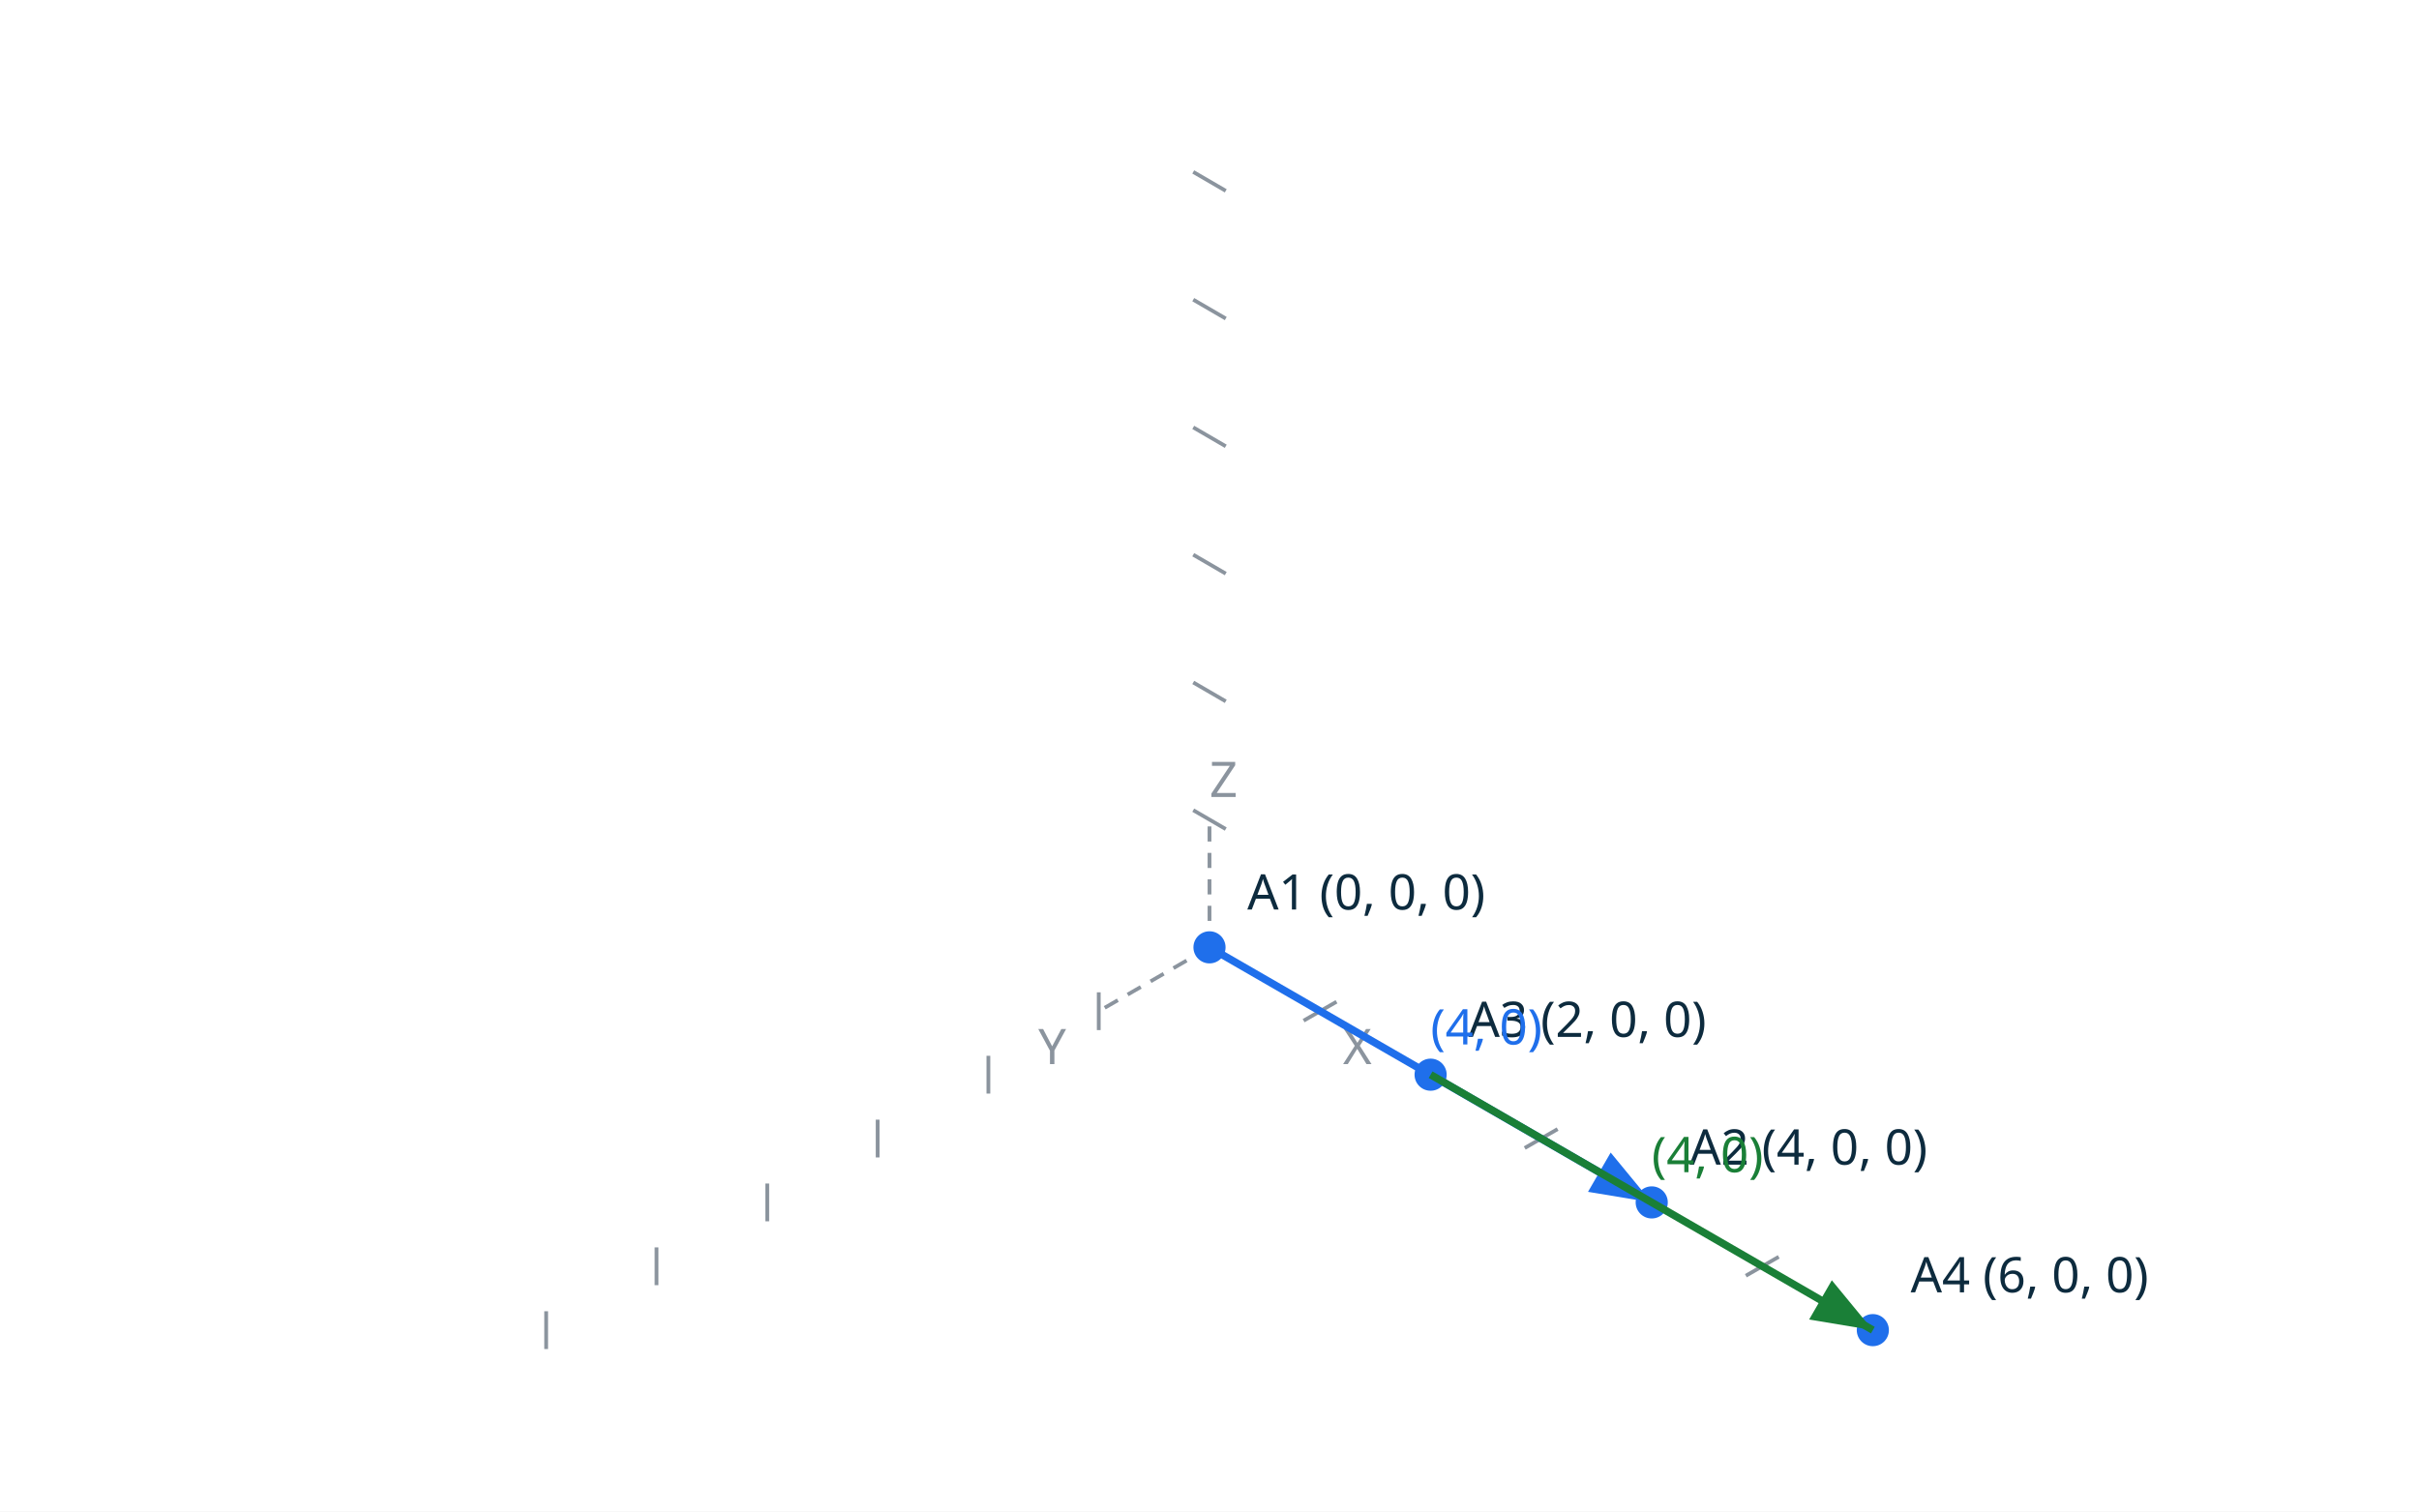
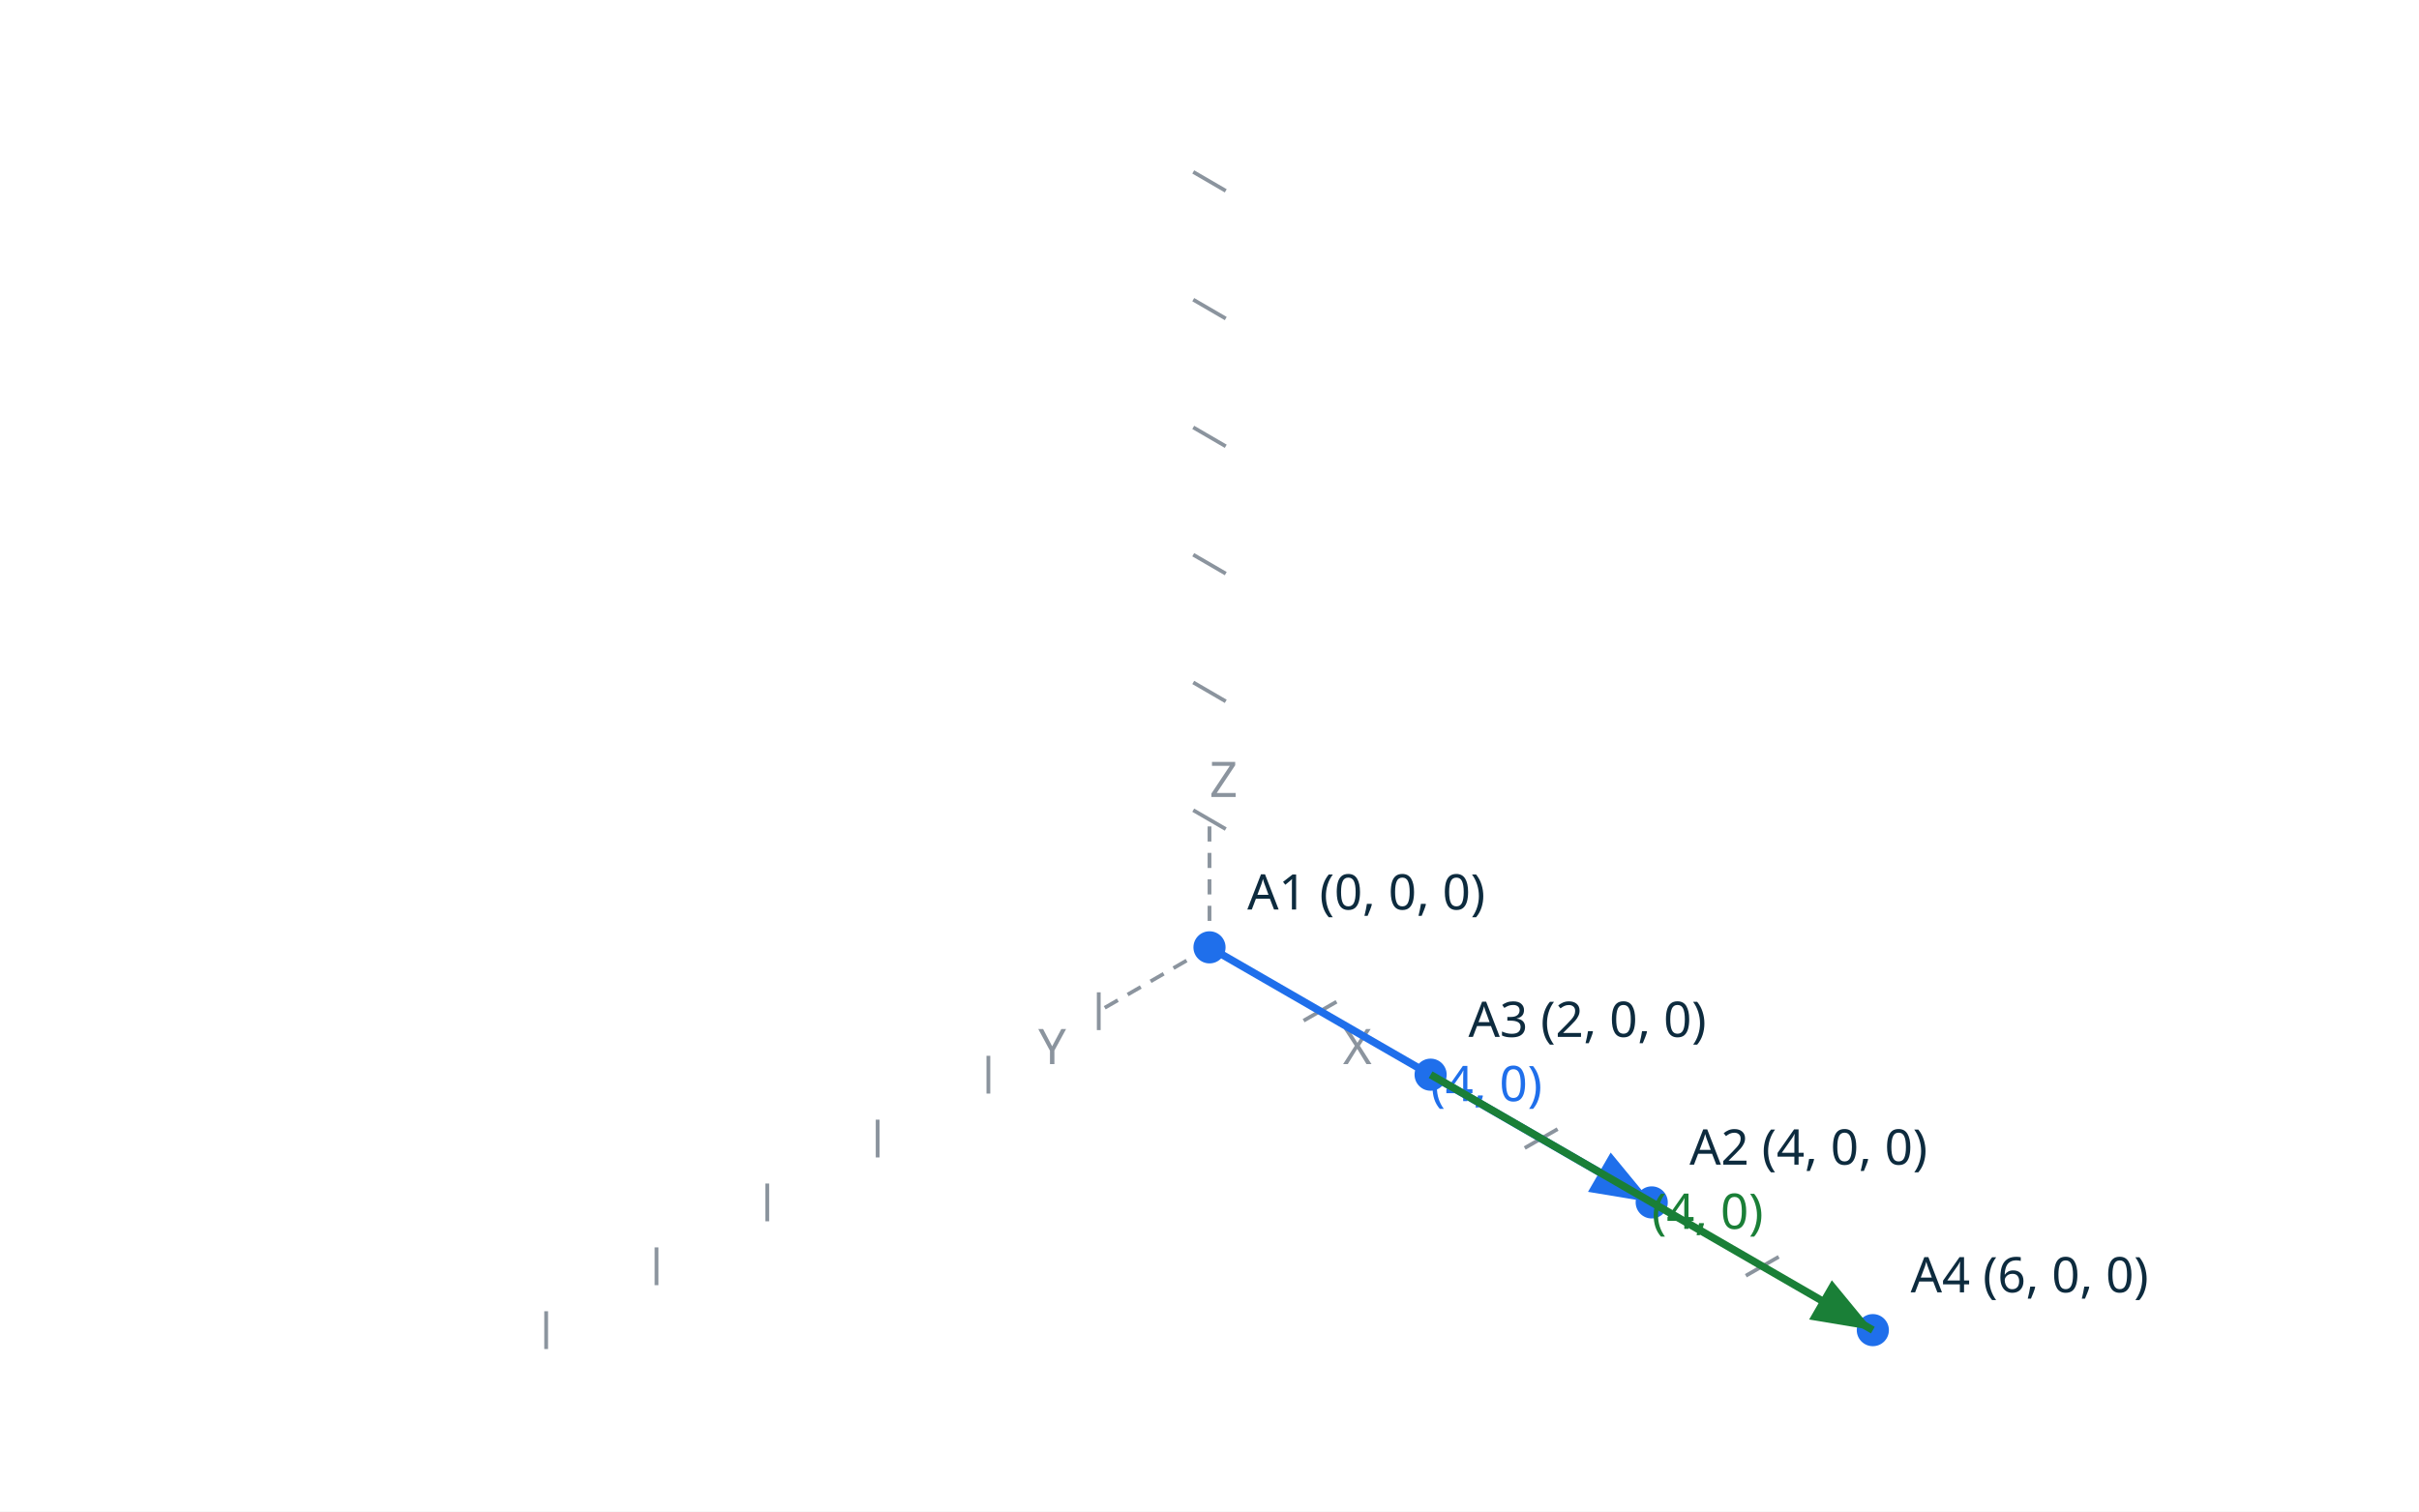
<svg xmlns="http://www.w3.org/2000/svg" viewBox="0 0 640 400" width="640" height="400">
  <rect width="640" height="400" fill="#ffffff" />
  <circle cx="320.0" cy="250.7" r="2.5" fill="#ffffff" stroke="#6e7781" stroke-width="1.0" />
  <circle cx="320.0" cy="250.7" r="2.5" fill="#ffffff" stroke="#6e7781" stroke-width="1.0" />
  <line x1="320.0" y1="250.7" x2="437.0" y2="318.2" stroke="#6e7781" stroke-width="1.0" stroke-dasharray="4 3" />
  <circle cx="437.0" cy="318.2" r="2.5" fill="#ffffff" stroke="#6e7781" stroke-width="1.0" />
  <circle cx="437.0" cy="318.2" r="2.5" fill="#ffffff" stroke="#6e7781" stroke-width="1.0" />
  <line x1="320.0" y1="250.7" x2="378.5" y2="284.4" stroke="#6e7781" stroke-width="1.0" stroke-dasharray="4 3" />
  <circle cx="378.5" cy="284.4" r="2.5" fill="#ffffff" stroke="#6e7781" stroke-width="1.0" />
  <circle cx="378.5" cy="284.4" r="2.5" fill="#ffffff" stroke="#6e7781" stroke-width="1.0" />
  <line x1="320.0" y1="250.7" x2="495.5" y2="352.0" stroke="#6e7781" stroke-width="1.0" stroke-dasharray="4 3" />
  <circle cx="495.5" cy="352.0" r="2.5" fill="#ffffff" stroke="#6e7781" stroke-width="1.0" />
  <circle cx="495.5" cy="352.0" r="2.5" fill="#ffffff" stroke="#6e7781" stroke-width="1.0" />
  <line x1="320.0" y1="250.7" x2="349.3" y2="267.6" stroke="#8b949e" stroke-width="1.0" stroke-dasharray="4 3" />
  <text x="355.3" y="281.6" fill="#8b949e" font-family="sans-serif" font-size="13">X</text>
  <line x1="320.0" y1="250.7" x2="290.7" y2="267.6" stroke="#8b949e" stroke-width="1.0" stroke-dasharray="4 3" />
  <text x="274.7" y="281.6" fill="#8b949e" font-family="sans-serif" font-size="13">Y</text>
  <line x1="320.0" y1="250.7" x2="320.0" y2="216.9" stroke="#8b949e" stroke-width="1.0" stroke-dasharray="4 3" />
  <text x="320.0" y="210.9" fill="#8b949e" font-family="sans-serif" font-size="13">Z</text>
  <circle cx="320.0" cy="250.7" r="2.5" fill="#8b949e" />
  <line x1="353.6" y1="265.1" x2="344.9" y2="270.1" stroke="#8b949e" stroke-width="1.0" />
  <line x1="382.8" y1="281.9" x2="374.2" y2="286.9" stroke="#8b949e" stroke-width="1.0" />
  <line x1="412.1" y1="298.8" x2="403.4" y2="303.8" stroke="#8b949e" stroke-width="1.0" />
  <line x1="441.3" y1="315.7" x2="432.7" y2="320.7" stroke="#8b949e" stroke-width="1.0" />
  <line x1="470.6" y1="332.6" x2="461.9" y2="337.6" stroke="#8b949e" stroke-width="1.0" />
  <line x1="499.8" y1="349.5" x2="491.2" y2="354.5" stroke="#8b949e" stroke-width="1.0" />
  <line x1="290.7" y1="272.6" x2="290.7" y2="262.6" stroke="#8b949e" stroke-width="1.0" />
  <line x1="261.5" y1="289.4" x2="261.5" y2="279.4" stroke="#8b949e" stroke-width="1.0" />
  <line x1="232.2" y1="306.3" x2="232.2" y2="296.3" stroke="#8b949e" stroke-width="1.0" />
  <line x1="203.0" y1="323.2" x2="203.0" y2="313.2" stroke="#8b949e" stroke-width="1.0" />
  <line x1="173.7" y1="340.1" x2="173.7" y2="330.1" stroke="#8b949e" stroke-width="1.0" />
  <line x1="144.5" y1="357.0" x2="144.5" y2="347.0" stroke="#8b949e" stroke-width="1.0" />
  <line x1="315.7" y1="214.4" x2="324.3" y2="219.4" stroke="#8b949e" stroke-width="1.0" />
  <line x1="315.7" y1="180.6" x2="324.3" y2="185.6" stroke="#8b949e" stroke-width="1.0" />
  <line x1="315.7" y1="146.8" x2="324.3" y2="151.8" stroke="#8b949e" stroke-width="1.0" />
  <line x1="315.7" y1="113.1" x2="324.3" y2="118.1" stroke="#8b949e" stroke-width="1.0" />
  <line x1="315.7" y1="79.3" x2="324.3" y2="84.3" stroke="#8b949e" stroke-width="1.0" />
  <line x1="315.7" y1="45.5" x2="324.3" y2="50.5" stroke="#8b949e" stroke-width="1.0" />
  <circle cx="320.0" cy="250.7" r="5.0" fill="#1f6feb" stroke="#ffffff" stroke-width="1.5" />
  <text x="330.0" y="240.7" fill="#0d2b3e" font-family="sans-serif" font-size="13">A1 (0, 0, 0)</text>
  <circle cx="437.0" cy="318.2" r="5.0" fill="#1f6feb" stroke="#ffffff" stroke-width="1.5" />
  <text x="447.0" y="308.2" fill="#0d2b3e" font-family="sans-serif" font-size="13">A2 (4, 0, 0)</text>
  <circle cx="378.5" cy="284.4" r="5.0" fill="#1f6feb" stroke="#ffffff" stroke-width="1.5" />
  <text x="388.5" y="274.4" fill="#0d2b3e" font-family="sans-serif" font-size="13">A3 (2, 0, 0)</text>
  <circle cx="495.5" cy="352.0" r="5.0" fill="#1f6feb" stroke="#ffffff" stroke-width="1.5" />
  <text x="505.5" y="342.0" fill="#0d2b3e" font-family="sans-serif" font-size="13">A4 (6, 0, 0)</text>
  <defs>
    <marker id="arrow" markerWidth="10" markerHeight="10" refX="8" refY="3" orient="auto">
      <path d="M0,0 L8,3 L0,6 z" fill="#1a7f37" />
    </marker>
    <marker id="arrow1" markerWidth="10" markerHeight="10" refX="8" refY="3" orient="auto">
      <path d="M0,0 L8,3 L0,6 z" fill="#1f6feb" />
    </marker>
    <marker id="arrow2" markerWidth="10" markerHeight="10" refX="8" refY="3" orient="auto">
      <path d="M0,0 L8,3 L0,6 z" fill="#1a7f37" />
    </marker>
  </defs>
  <line x1="320.0" y1="250.7" x2="437.0" y2="318.2" stroke="#1f6feb" stroke-width="2.0" marker-end="url(#arrow1)" />
-   <text x="378.5" y="276.4" fill="#1f6feb" font-family="sans-serif" font-size="13">(4, 0)</text>
+   <text x="378.5" y="291.4" fill="#1f6feb" font-family="sans-serif" font-size="13">(4, 0)</text>
  <line x1="378.5" y1="284.4" x2="495.5" y2="352.0" stroke="#1a7f37" stroke-width="2.0" marker-end="url(#arrow2)" />
-   <text x="437.0" y="310.2" fill="#1a7f37" font-family="sans-serif" font-size="13">(4, 0)</text>
+   <text x="437.0" y="325.2" fill="#1a7f37" font-family="sans-serif" font-size="13">(4, 0)</text>
</svg>
